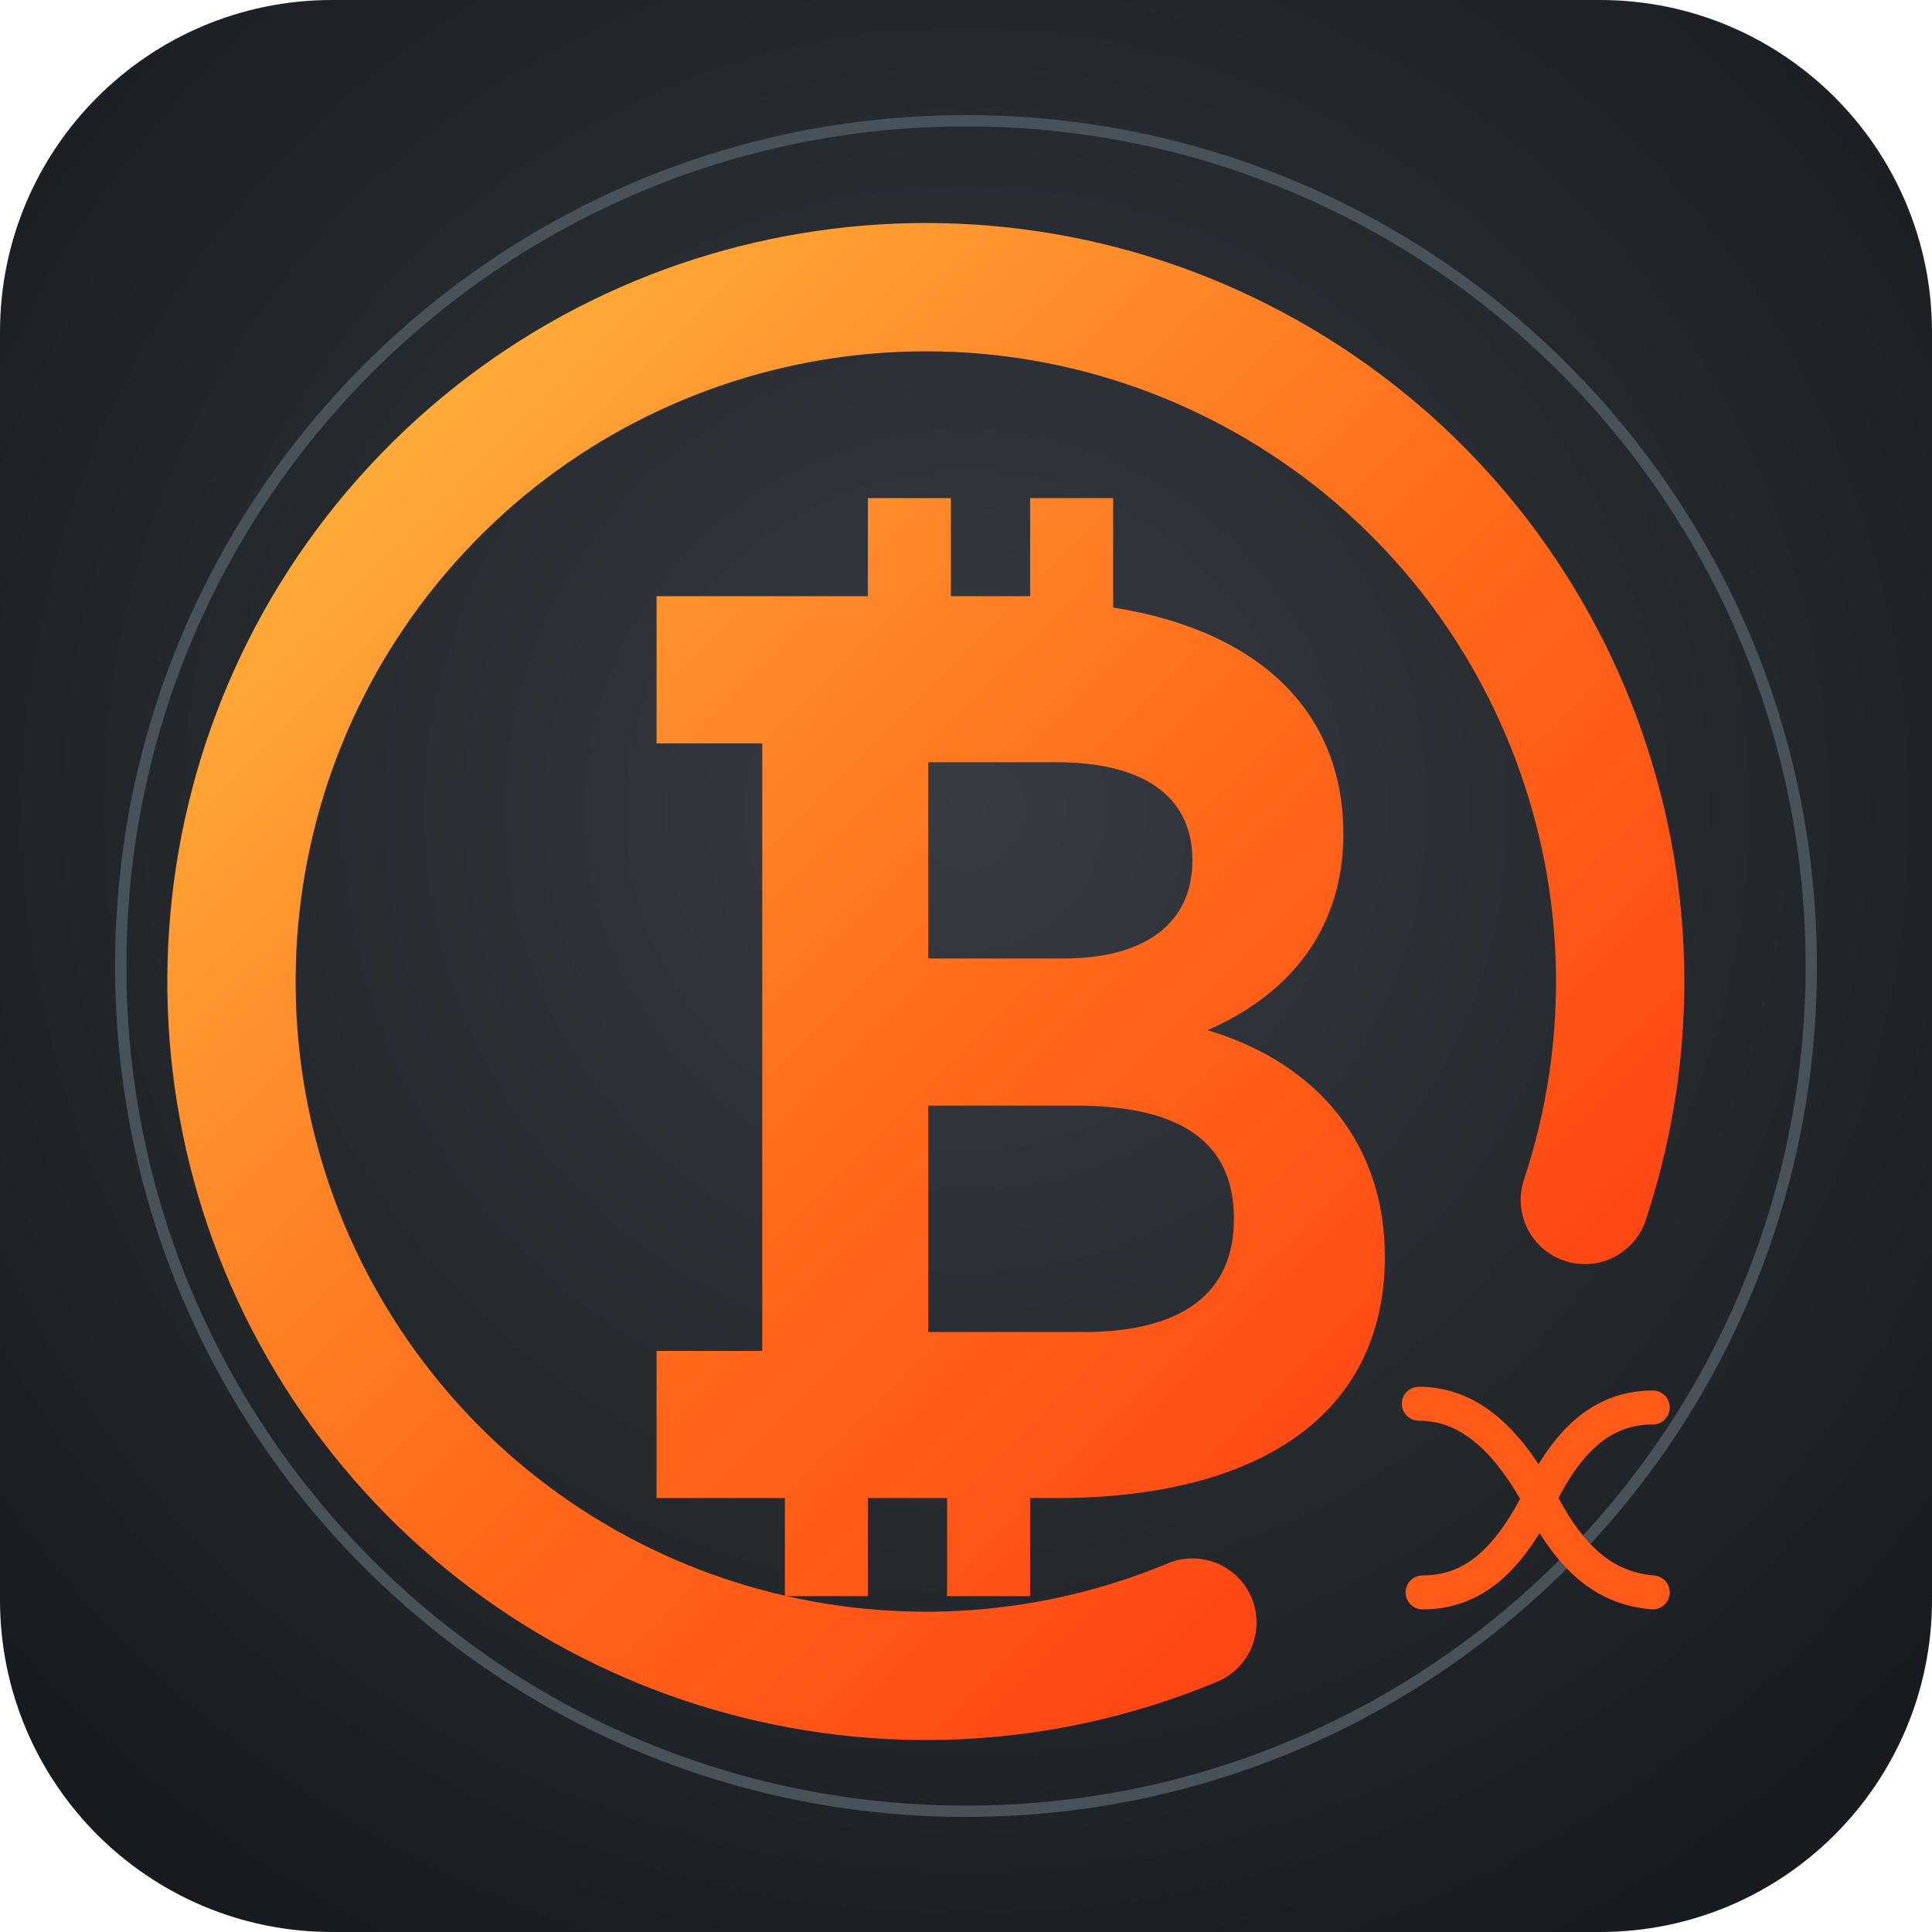
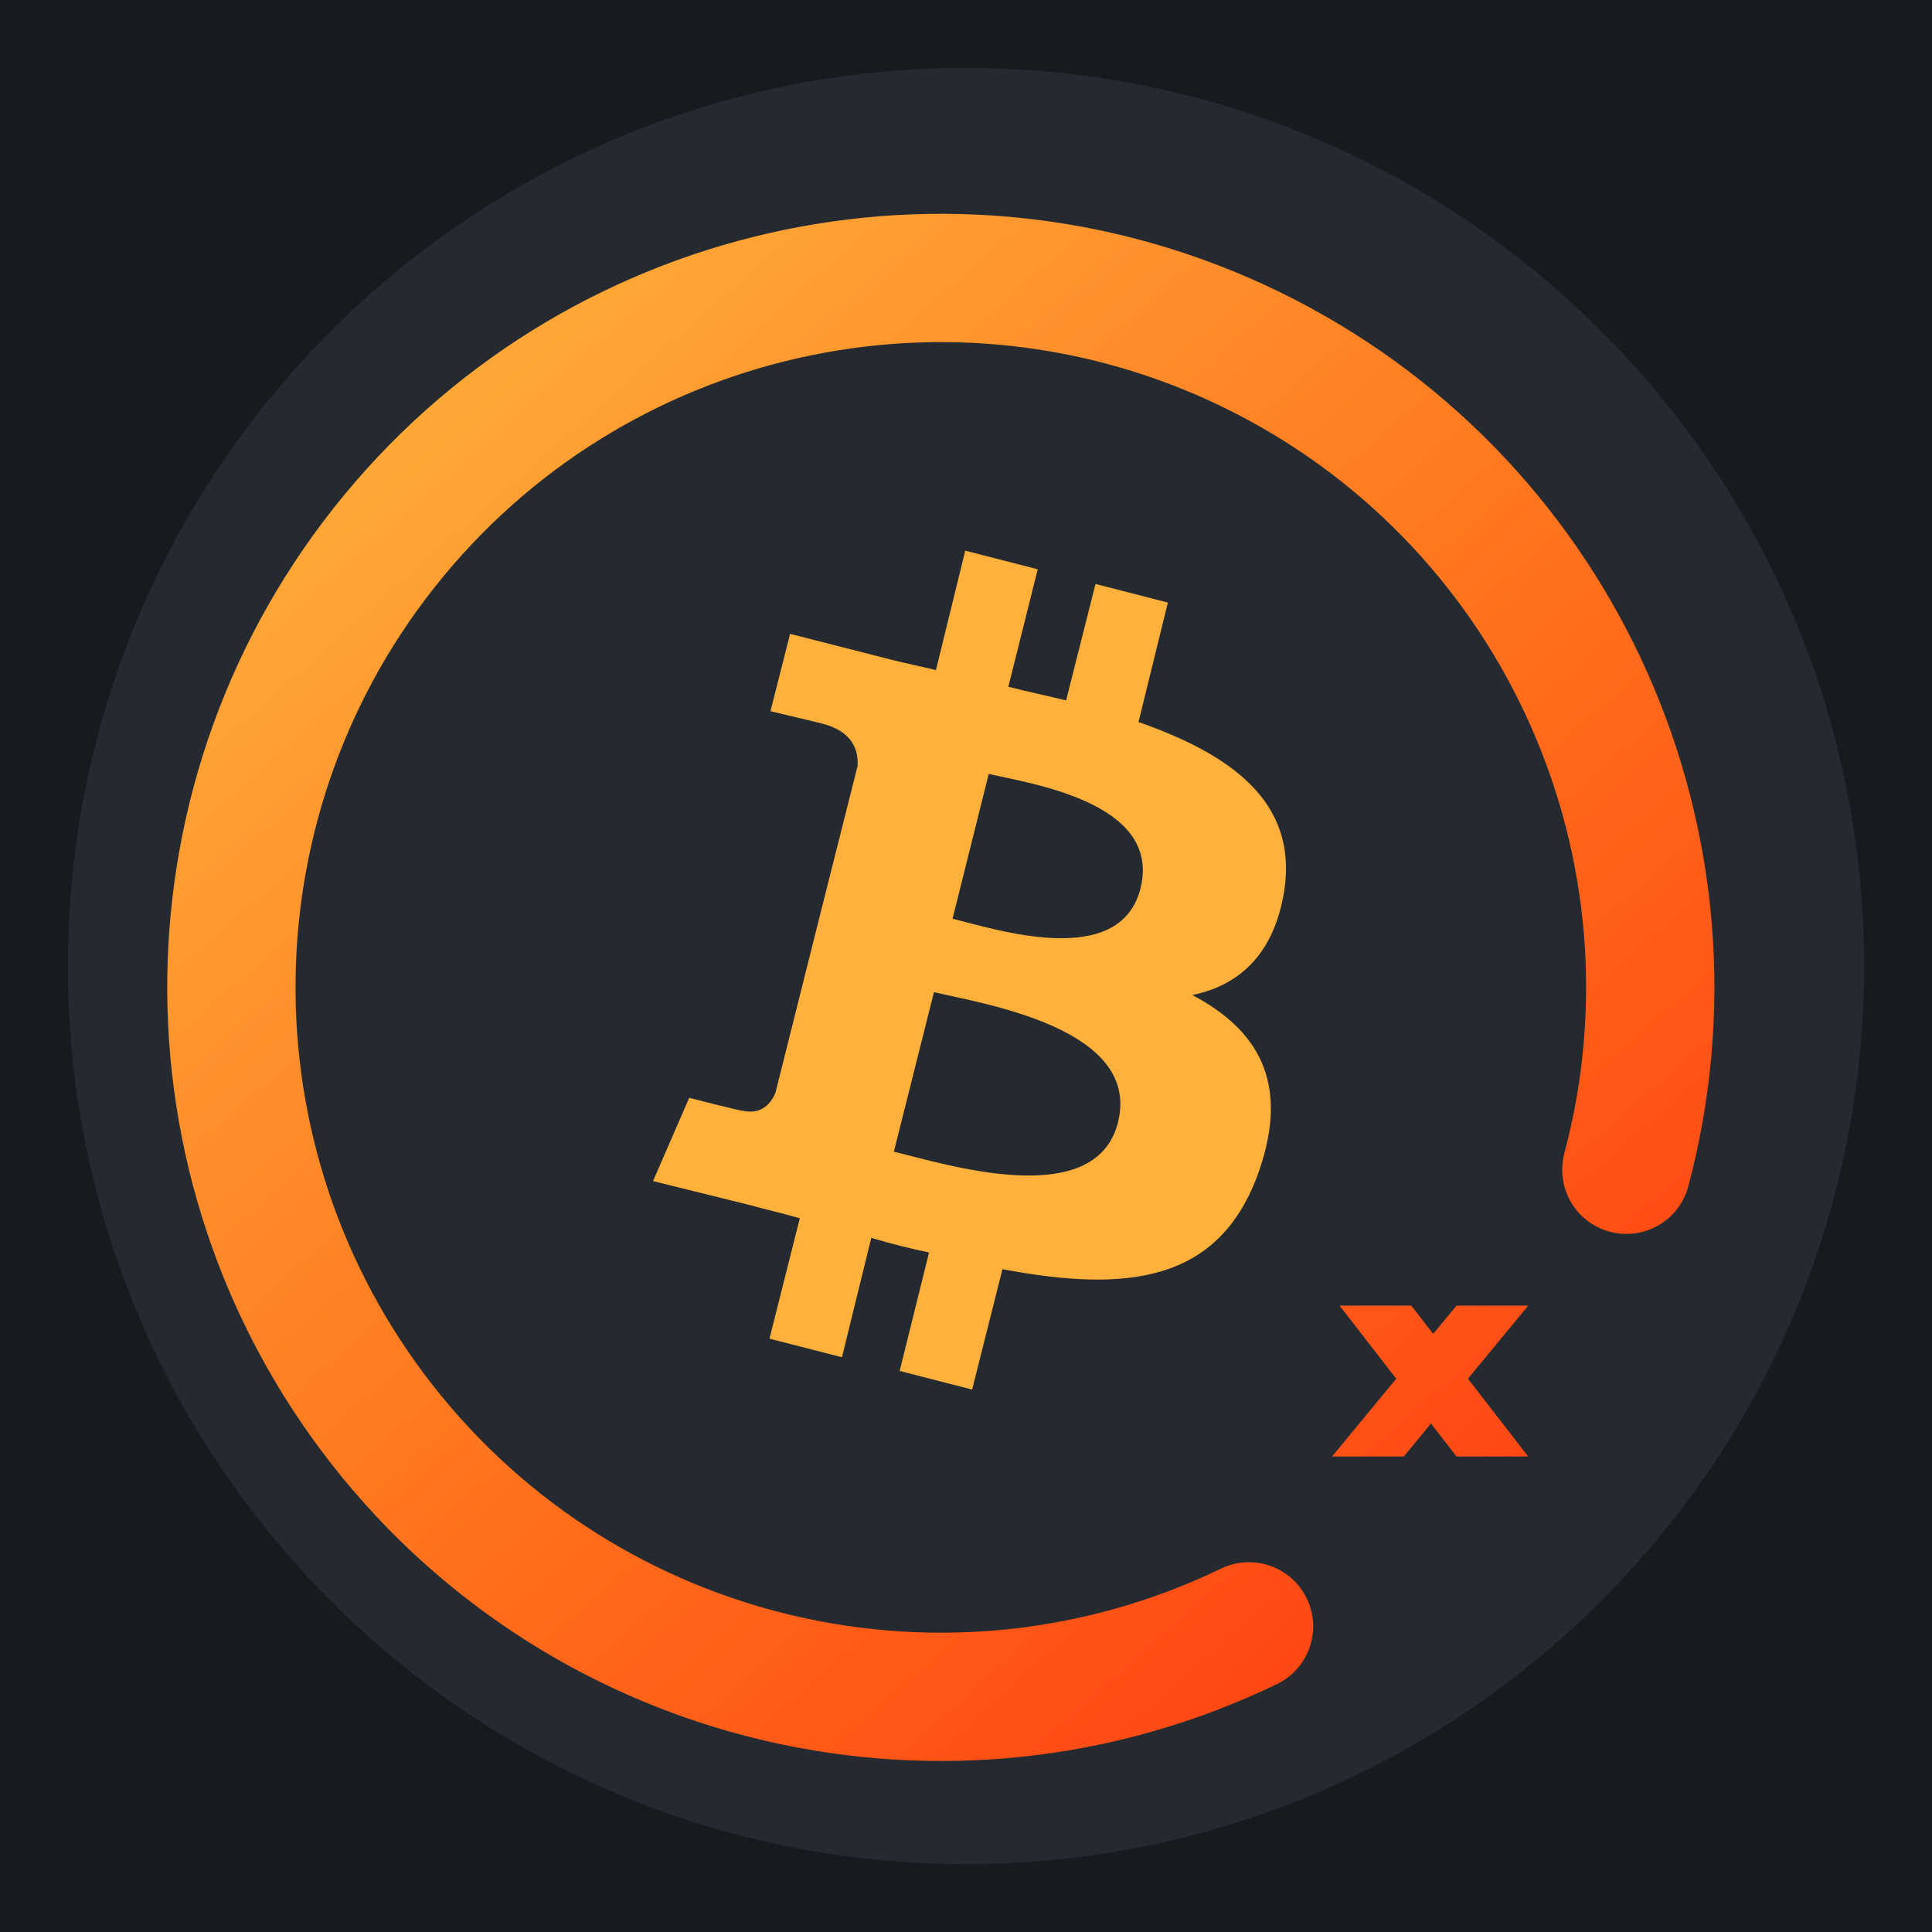
- <svg xmlns="http://www.w3.org/2000/svg" width="512" height="512" viewBox="0 0 512 512">
+ <svg xmlns="http://www.w3.org/2000/svg" width="512" height="512" viewBox="0 0 512 512" role="img" aria-labelledby="title desc">
  <defs>
-     <radialGradient id="bg" cx="50%" cy="42%" r="68%">
-       <stop offset="0" stop-color="#363C42" />
-       <stop offset="1" stop-color="#171B1F" />
-     </radialGradient>
-     <linearGradient id="orange" x1="96" y1="96" x2="416" y2="416" gradientUnits="userSpaceOnUse">
+     <linearGradient id="xbtcb-orange" x1="96" y1="72" x2="420" y2="438" gradientUnits="userSpaceOnUse">
      <stop offset="0" stop-color="#FFB13B" />
-       <stop offset="0.52" stop-color="#FF6A1A" />
+       <stop offset="0.55" stop-color="#FF711C" />
      <stop offset="1" stop-color="#FF3D12" />
    </linearGradient>
  </defs>
-   <rect width="512" height="512" rx="88" fill="url(#bg)" />
-   <circle cx="256" cy="256" r="224" fill="none" stroke="#495159" stroke-width="3" />
-   <path d="M420 318A184 184 0 1 0 316 430" fill="none" stroke="url(#orange)" stroke-width="34" stroke-linecap="round" />
-   <path fill="url(#orange)" fill-rule="evenodd" d="M202 158H230V132H252V158H273V132H295V161C333 167 356 188 356 221C356 245 343 263 320 273C350 282 367 304 367 333C367 376 332 397 280 397H273V423H251V397H230V423H208V397H174V358H202V197H174V158H202ZM246 202V254H282C303 254 316 245 316 228C316 211 303 202 280 202H246ZM246 293V353H287C313 353 327 343 327 323C327 302 312 293 285 293H246Z" />
-   <path d="M376 372C391 372 401 384 409 399C417 414 426 421 438 422" fill="none" stroke="#FF5A17" stroke-width="9" stroke-linecap="round" />
-   <path d="M438 373C423 373 414 384 407 399C399 414 390 422 377 422" fill="none" stroke="#FF5A17" stroke-width="9" stroke-linecap="round" />
+   <rect width="512" height="512" fill="#171B20" />
+   <circle cx="256" cy="256" r="238" fill="#252A30" />
+   <path d="M331 431A188 188 0 1 1 431 310" fill="none" stroke="url(#xbtcb-orange)" stroke-width="34" stroke-linecap="round" />
+   <path transform="translate(93 -8) scale(22)" d="M11.245 11.077C11.398 10.016 10.596 9.45 9.487 9.061L9.841 7.622L8.969 7.398L8.615 8.801C8.379 8.742 8.143 8.695 7.919 8.636L8.273 7.221L7.4 6.997L7.047 8.436C6.858 8.388 6.669 8.353 6.492 8.306L5.29 7.999L5.054 8.931C5.054 8.931 5.702 9.084 5.69 9.084C6.044 9.178 6.115 9.403 6.103 9.591L5.69 11.23C5.714 11.242 5.749 11.242 5.785 11.254C5.761 11.242 5.726 11.242 5.69 11.23L5.113 13.53C5.066 13.636 4.959 13.801 4.712 13.742C4.724 13.754 4.075 13.588 4.075 13.588L3.639 14.591L4.782 14.874C4.995 14.933 5.207 14.98 5.407 15.039L5.042 16.489L5.915 16.713L6.268 15.275C6.504 15.345 6.74 15.404 6.964 15.451L6.61 16.878L7.483 17.102L7.848 15.652C9.346 15.935 10.466 15.817 10.938 14.473C11.315 13.388 10.914 12.763 10.136 12.35C10.702 12.232 11.127 11.855 11.245 11.077ZM9.24 13.883C8.969 14.968 7.141 14.379 6.54 14.237L7.023 12.315C7.624 12.457 9.523 12.751 9.24 13.883ZM9.511 11.065C9.263 12.056 7.742 11.549 7.247 11.431L7.683 9.686C8.179 9.803 9.77 10.027 9.511 11.065Z" fill="url(#xbtcb-orange)" />
+   <g fill="url(#xbtcb-orange)">
+     <path d="M355 346H374L405 386H386Z" />
+     <path d="M405 346H386L353 386H372Z" />
+   </g>
</svg>
